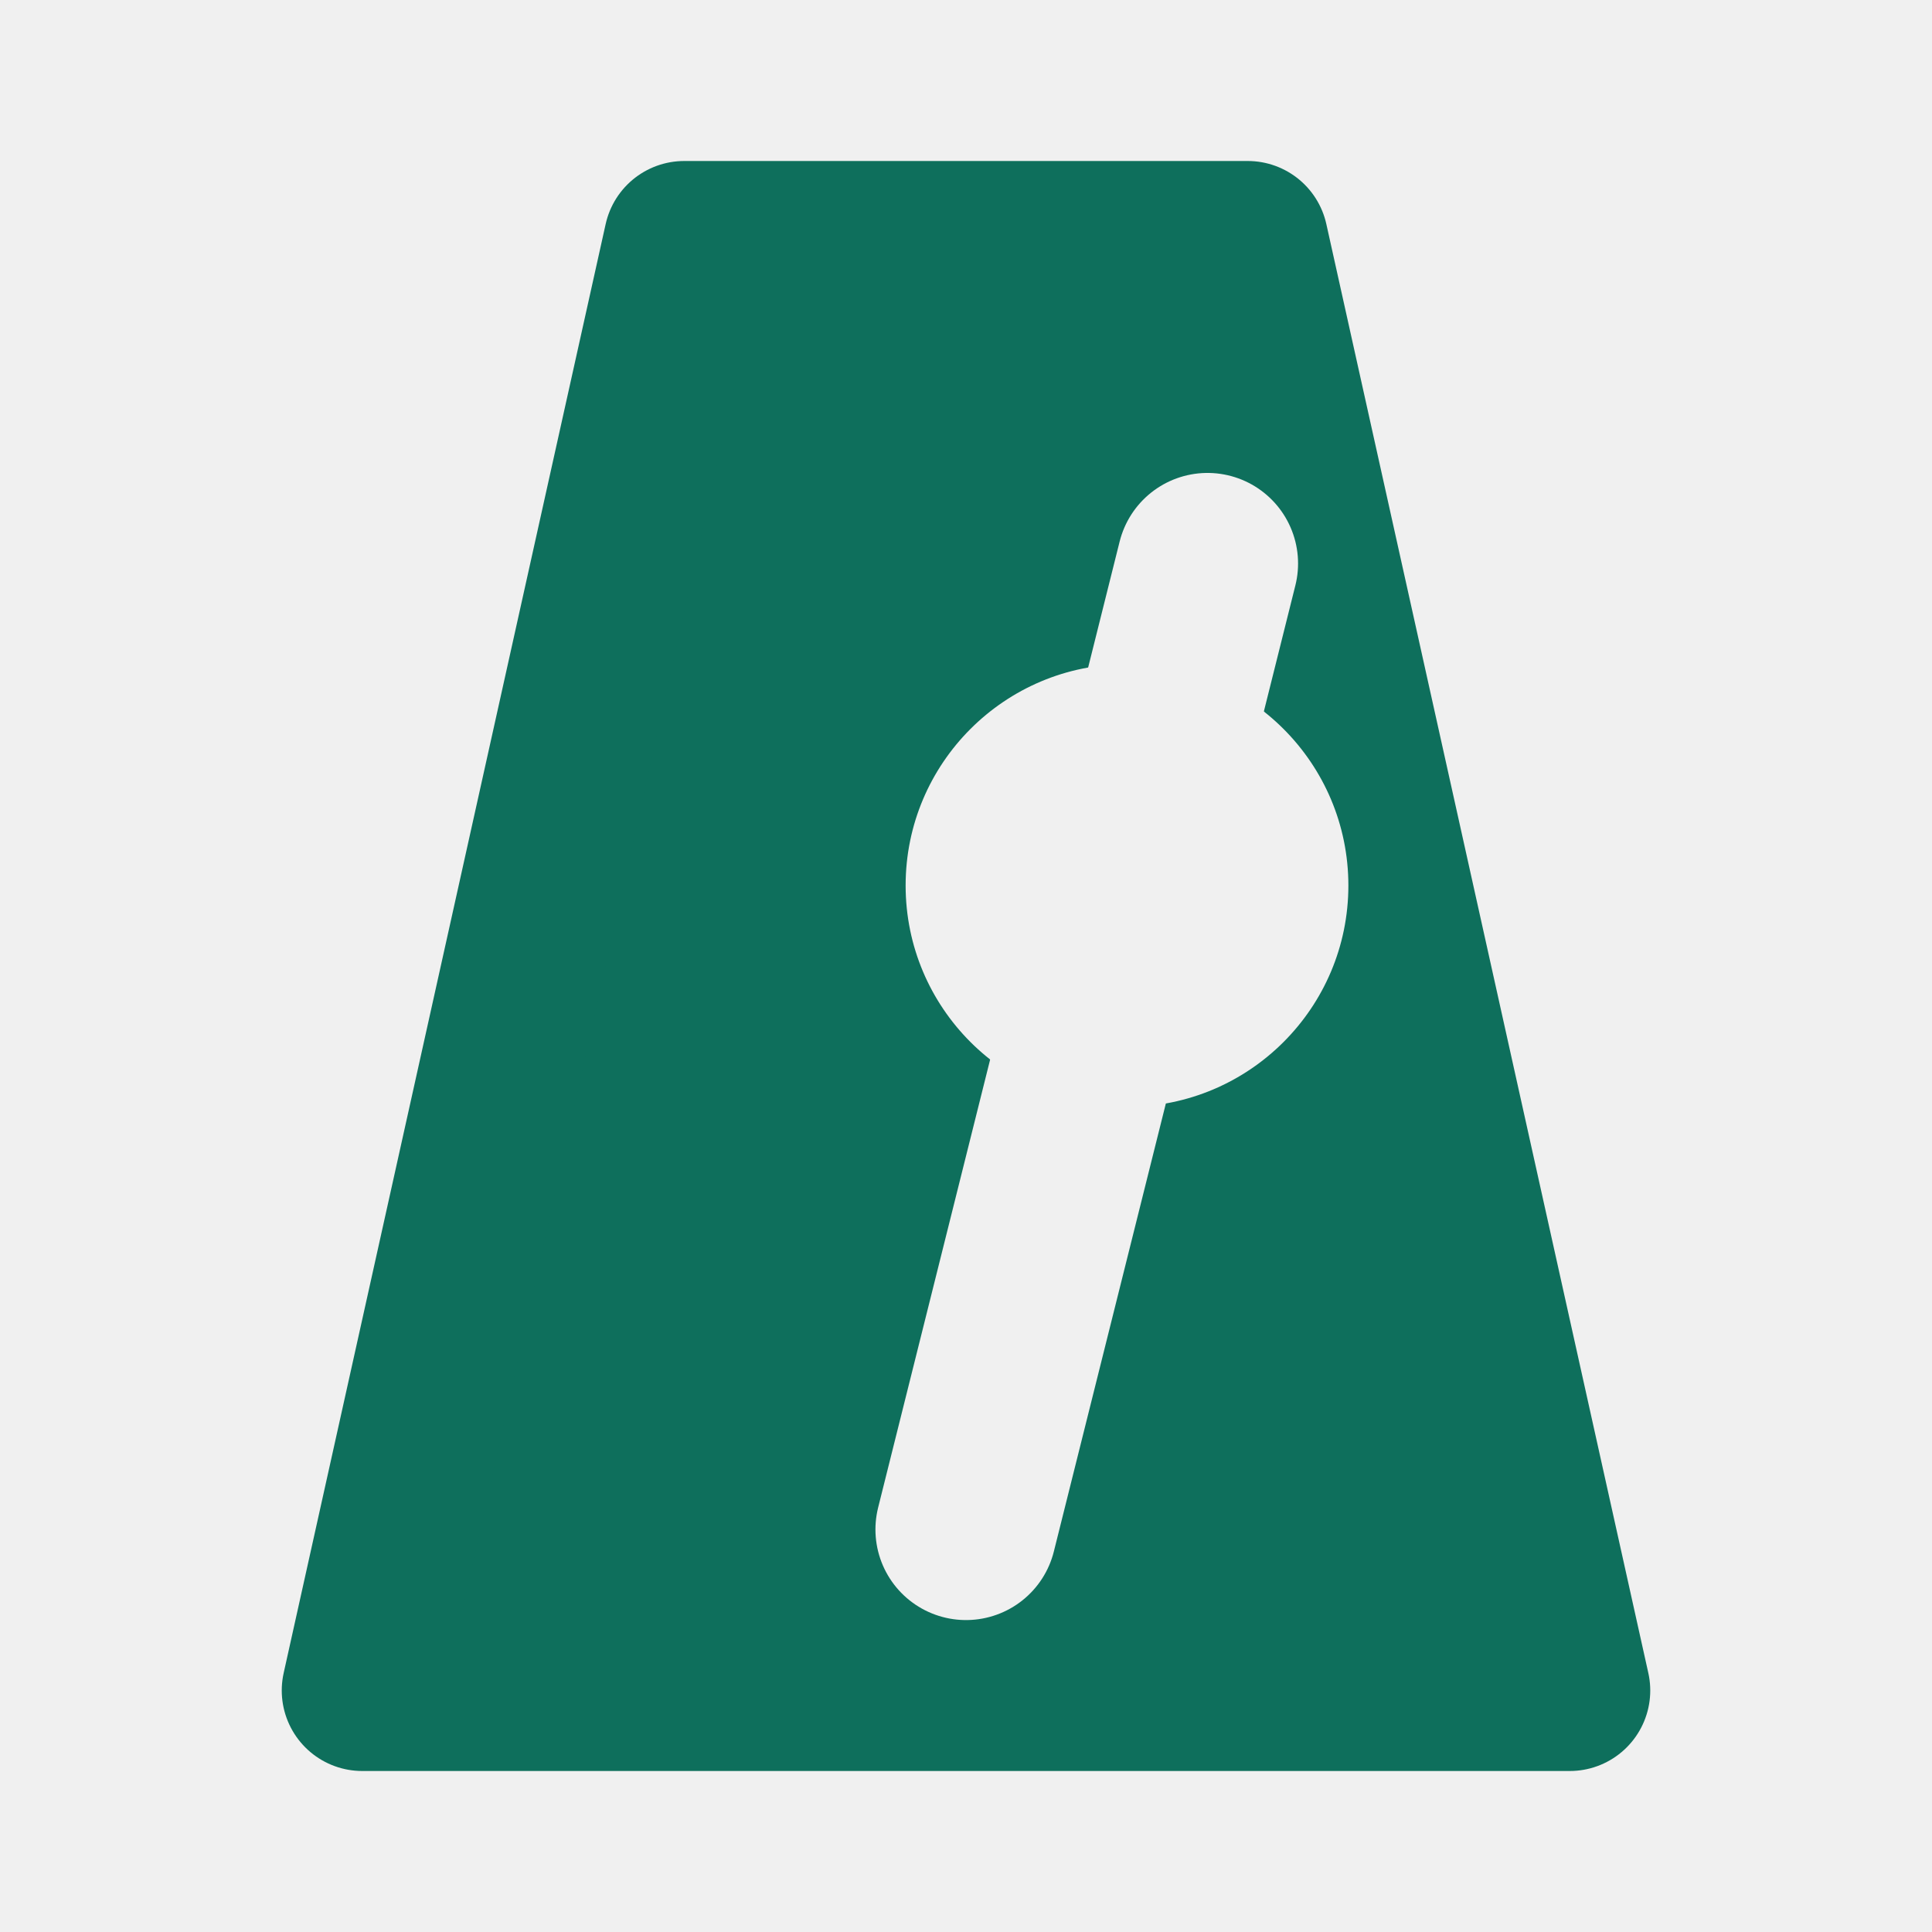
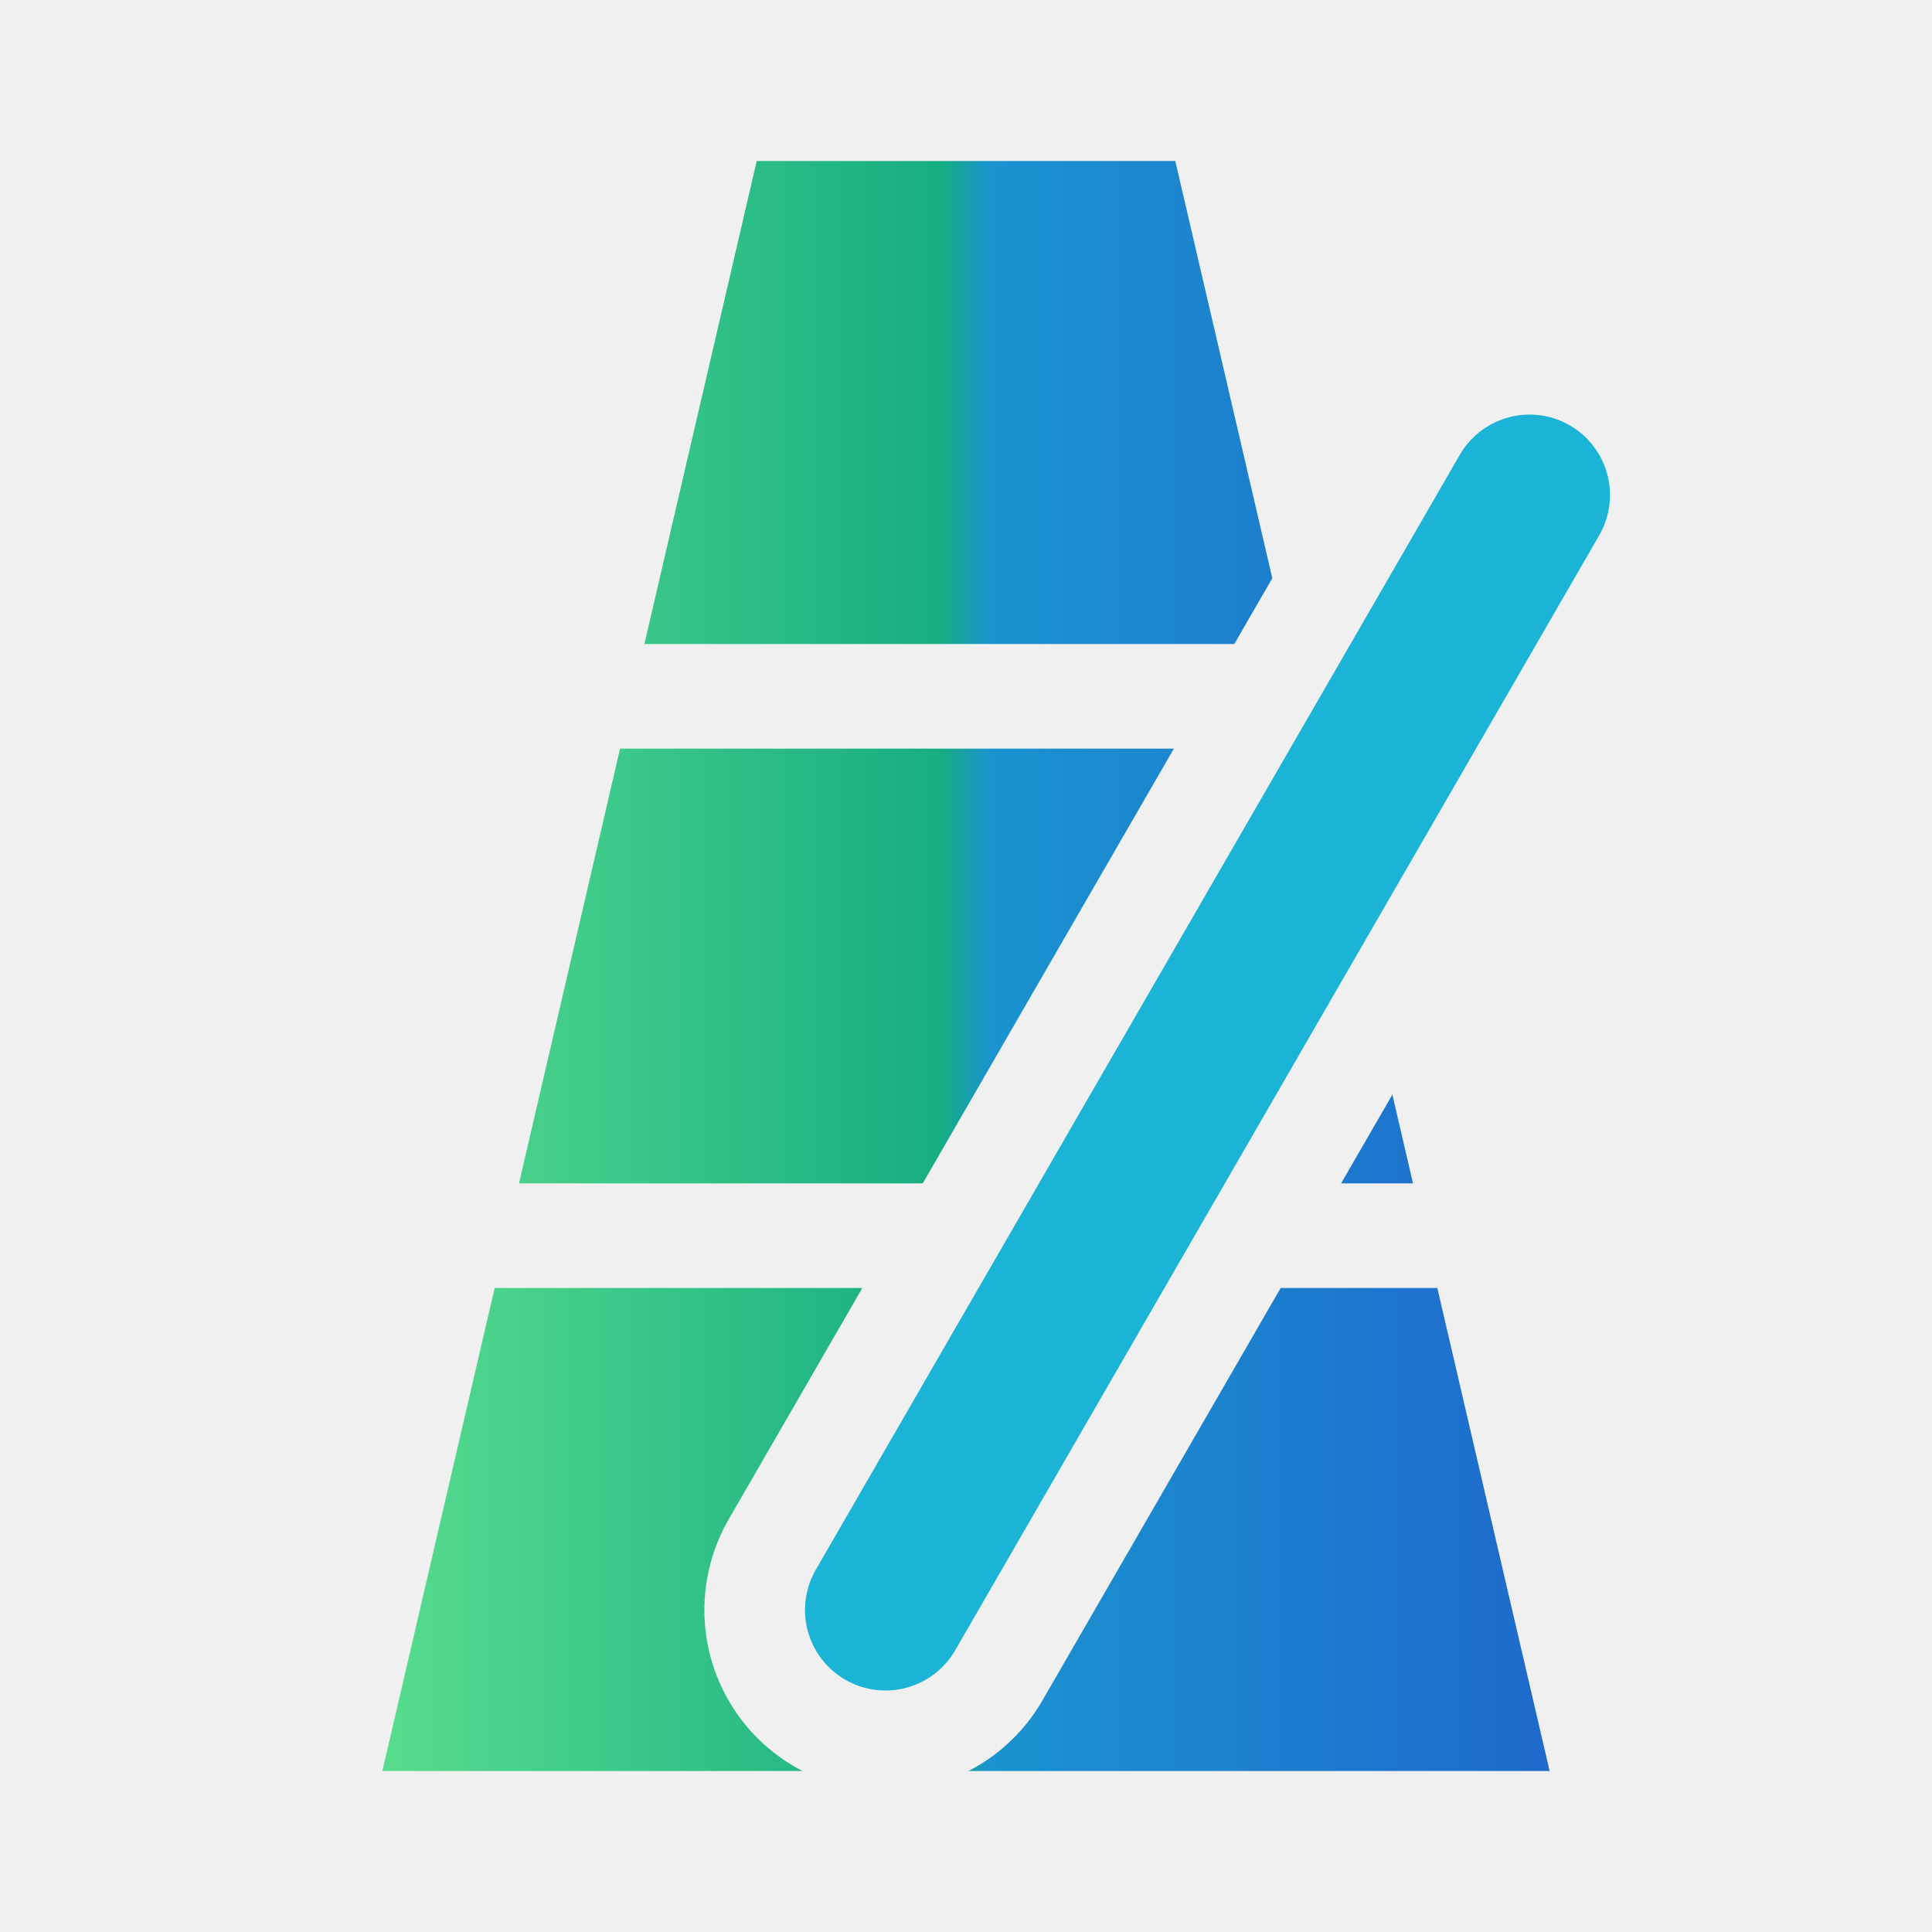
<svg xmlns="http://www.w3.org/2000/svg" viewBox="0 0 48 48">
-   <style>.b{fill:#0e6f5c;stroke:#0e6f5c}@media (prefers-color-scheme:dark){.b{fill:#6dcbb2;stroke:#6dcbb2}}</style>
-   <mask id="m">
-     <rect width="48" height="48" fill="#fff" />
-     <path d="M24 38 L30 14" stroke="#000" stroke-width="4.5" stroke-linecap="round" />
-     <circle cx="28" cy="22" r="5.5" fill="#000" />
-   </mask>
-   <path class="b" mask="url(#m)" d="M17 6 H31 L39 42 H9 Z" stroke-width="4" stroke-linejoin="round" />
+   <defs>
+     <linearGradient id="tb" x1="9" y1="0" x2="39" y2="0" gradientUnits="userSpaceOnUse">
+       <stop offset="0" stop-color="#5ade8e" />
+       <stop offset=".48" stop-color="#16ad82" />
+       <stop offset=".52" stop-color="#1a93cf" />
+       <stop offset="1" stop-color="#1f68cc" />
+     </linearGradient>
+     <mask id="tm">
+       <rect width="48" height="48" fill="#fff" />
+       <path d="M0 17.3 H48 M0 30.7 H48" stroke="#000" stroke-width="2.6" />
+       <path d="M22 40 L38 12.3" stroke="#000" stroke-width="9" stroke-linecap="round" />
+     </mask>
+   </defs>
+   <path mask="url(#tm)" d="M18.8 4 H29.2 L38.5 44 H9.5 Z" fill="url(#tb)" />
+   <path d="M22 40 L38 12.3" stroke="#1bb3d6" stroke-width="4" stroke-linecap="round" />
</svg>
